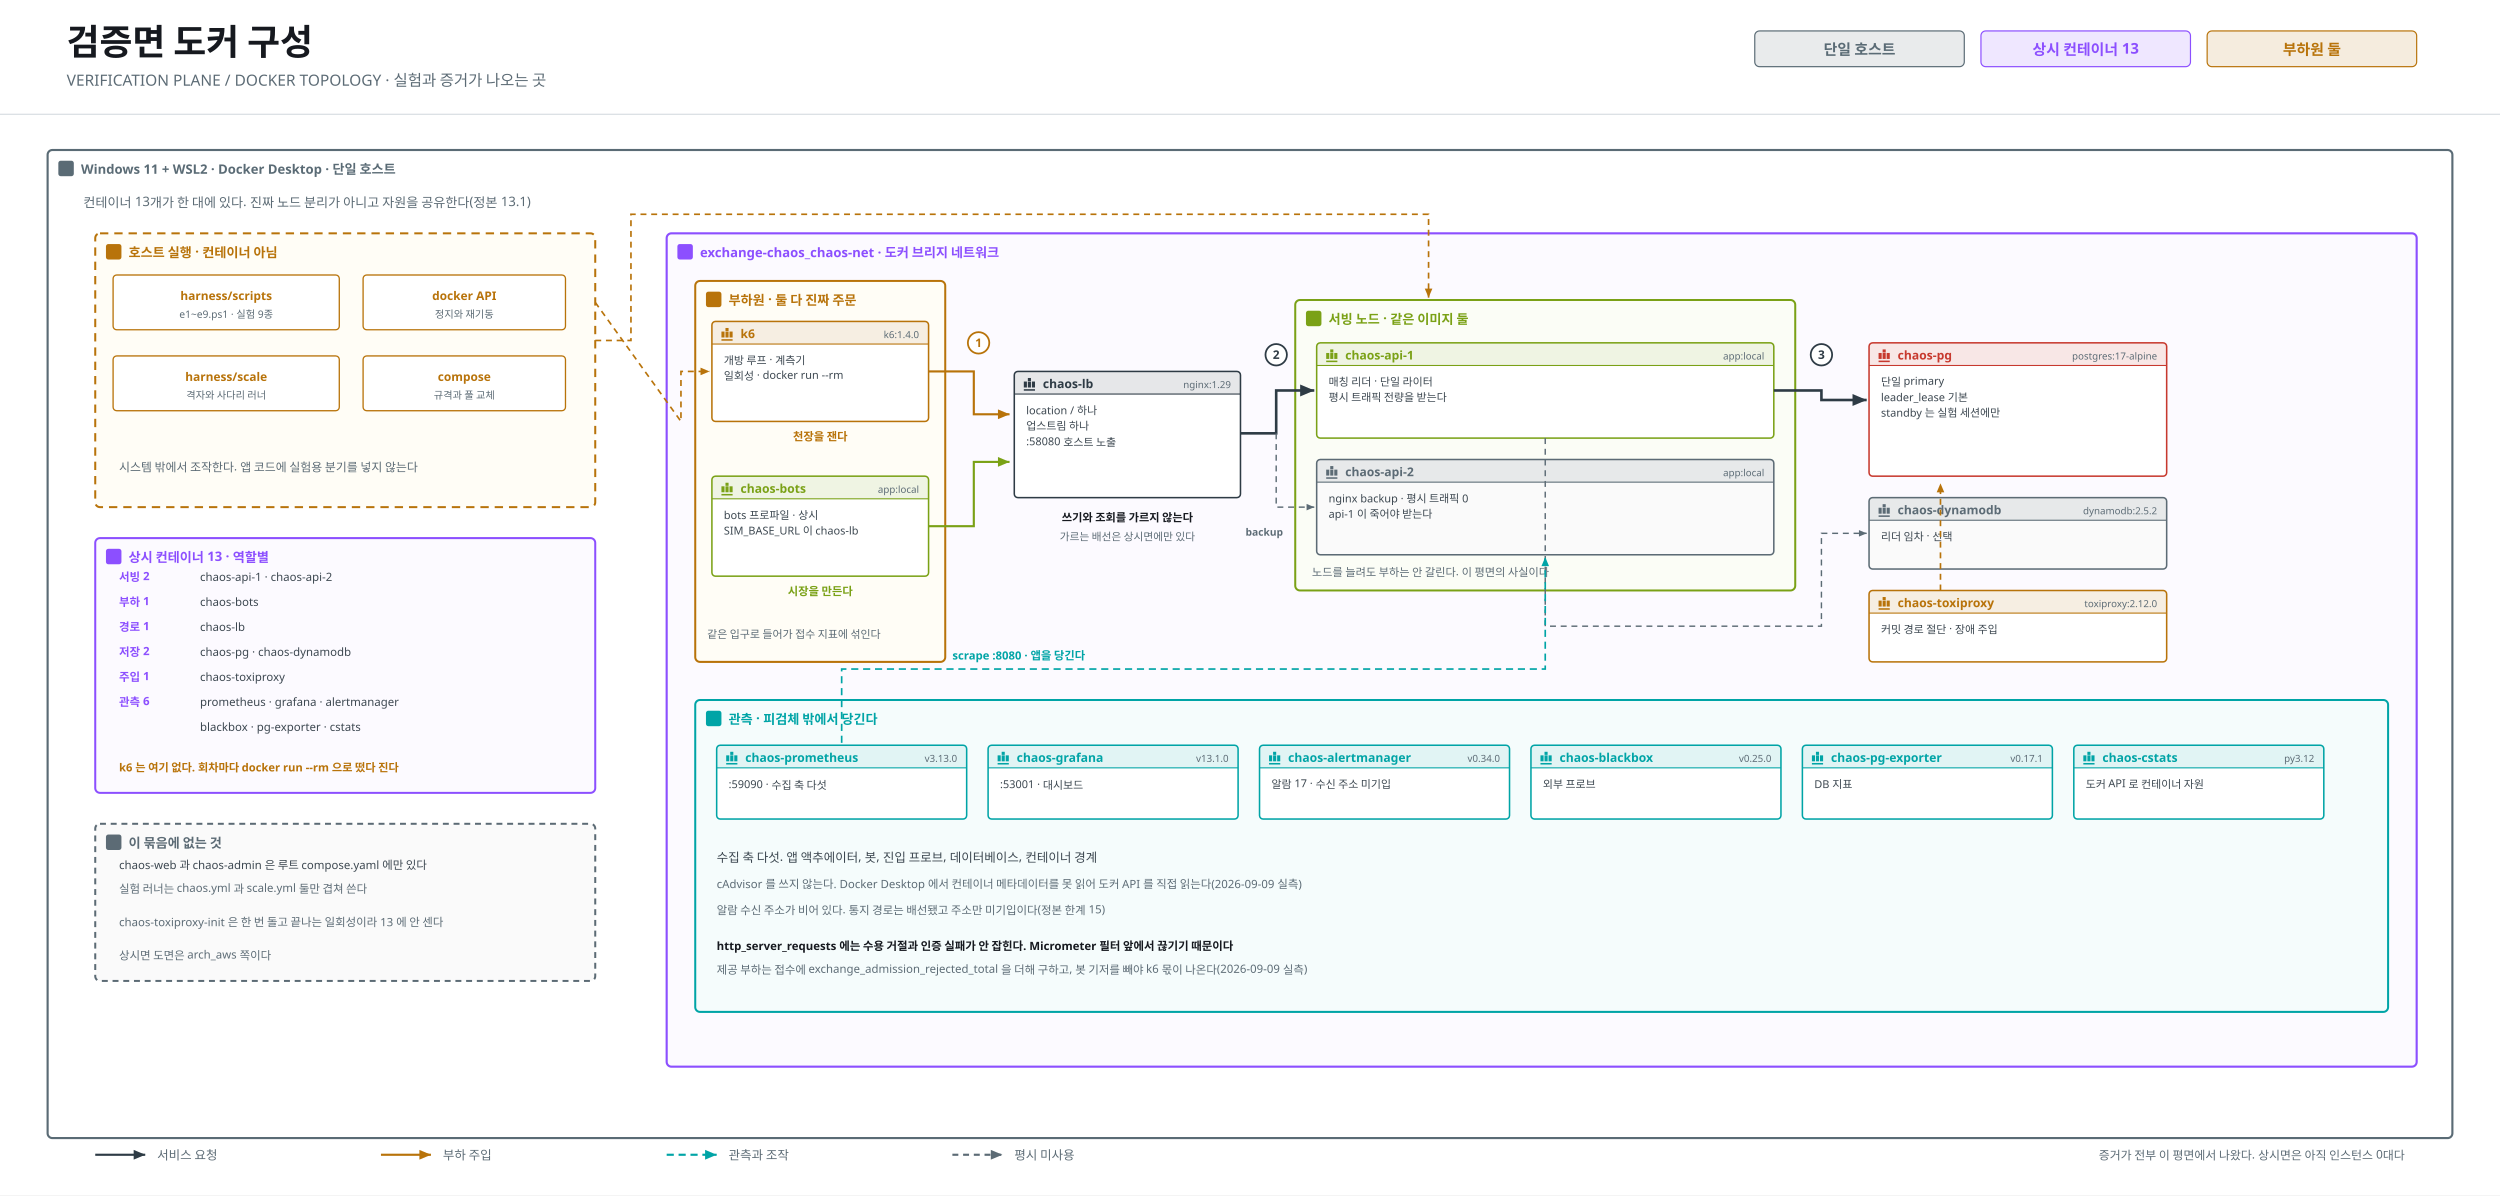
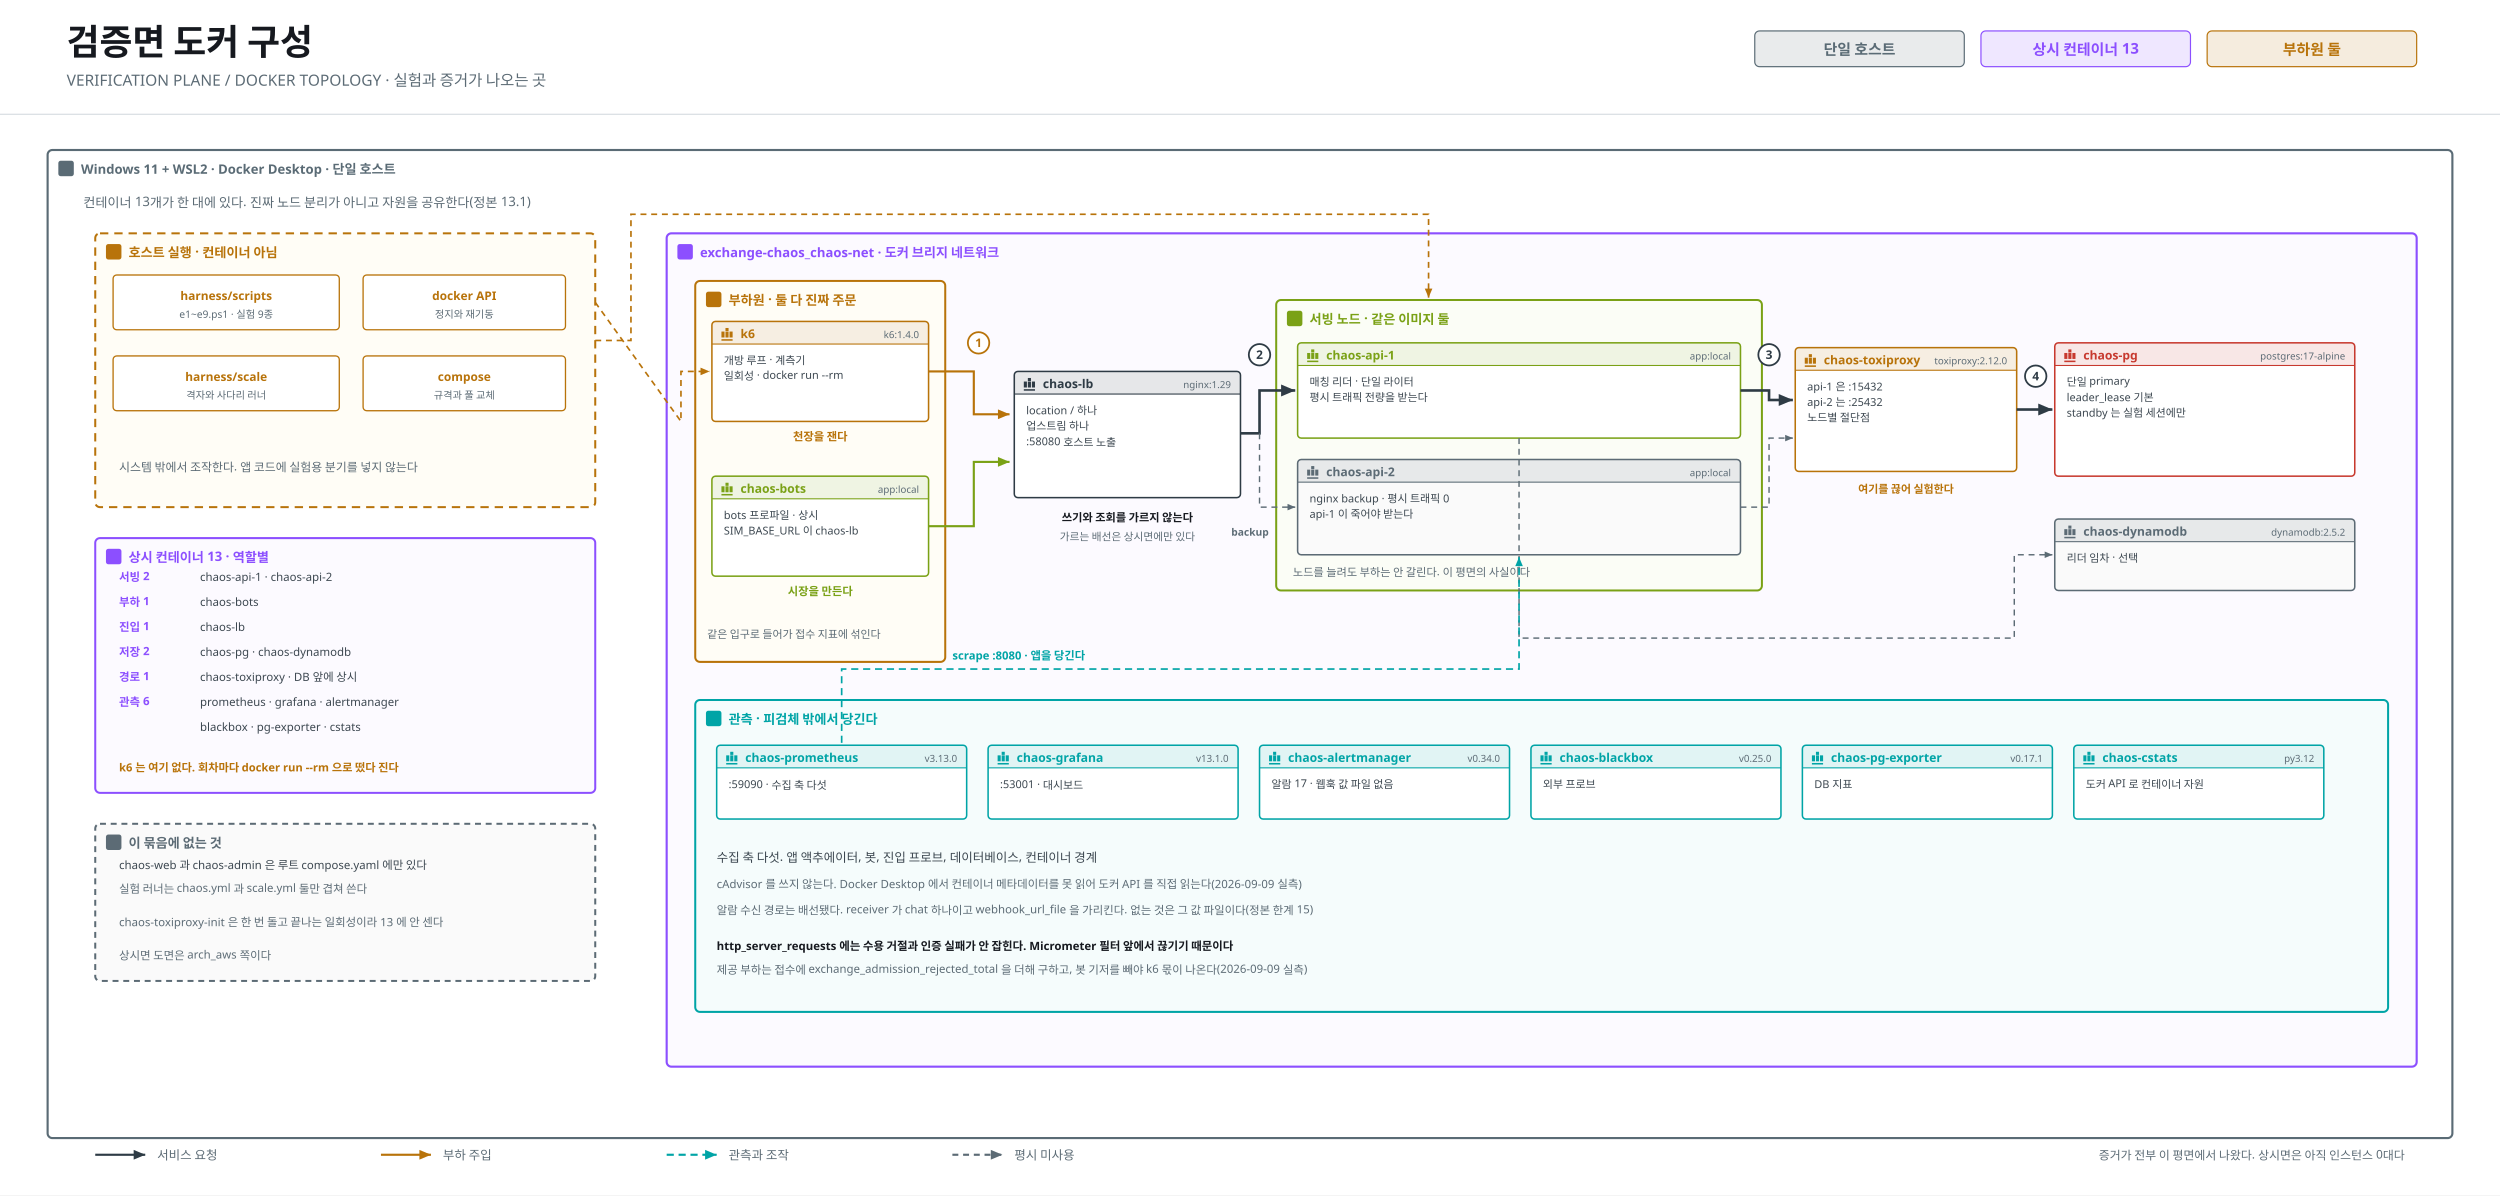
<svg xmlns="http://www.w3.org/2000/svg" width="2100" height="1004" viewBox="0 0 2100 1004">
  <rect width="2100" height="1004" fill="#FFFFFF" />
  <defs>
    <marker id="h2E3B45" viewBox="0 0 10 10" refX="9" refY="5" markerWidth="6" markerHeight="6" orient="auto-start-reverse">
      <path d="M0,1.2 L9,5 L0,8.8 z" fill="#2E3B45" />
    </marker>
    <marker id="hB8730A" viewBox="0 0 10 10" refX="9" refY="5" markerWidth="6" markerHeight="6" orient="auto-start-reverse">
      <path d="M0,1.2 L9,5 L0,8.8 z" fill="#B8730A" />
    </marker>
    <marker id="h00A4A6" viewBox="0 0 10 10" refX="9" refY="5" markerWidth="6" markerHeight="6" orient="auto-start-reverse">
      <path d="M0,1.2 L9,5 L0,8.8 z" fill="#00A4A6" />
    </marker>
    <marker id="h7AA116" viewBox="0 0 10 10" refX="9" refY="5" markerWidth="6" markerHeight="6" orient="auto-start-reverse">
      <path d="M0,1.2 L9,5 L0,8.8 z" fill="#7AA116" />
    </marker>
    <marker id="hC7392E" viewBox="0 0 10 10" refX="9" refY="5" markerWidth="6" markerHeight="6" orient="auto-start-reverse">
      <path d="M0,1.2 L9,5 L0,8.8 z" fill="#C7392E" />
    </marker>
    <marker id="h5C6B75" viewBox="0 0 10 10" refX="9" refY="5" markerWidth="6" markerHeight="6" orient="auto-start-reverse">
      <path d="M0,1.2 L9,5 L0,8.8 z" fill="#5C6B75" />
    </marker>
  </defs>
  <rect x="0" y="0" width="2100" height="96" fill="#FFFFFF" />
  <line x1="0" y1="96" x2="2100" y2="96" stroke="#D7DDE1" stroke-width="1" />
  <text x="56" y="46" font-family="'Malgun Gothic',sans-serif" font-size="30" font-weight="700" fill="#16191F">검증면 도커 구성</text>
  <text x="56" y="72" font-family="'Malgun Gothic',sans-serif" font-size="13" fill="#5C6B75">VERIFICATION PLANE / DOCKER TOPOLOGY · 실험과 증거가 나오는 곳</text>
  <rect x="1474" y="26" width="176" height="30" rx="4" fill="#5A6B7522" stroke="#5A6B75" stroke-width="1" />
  <text x="1562" y="46" font-family="'Malgun Gothic',sans-serif" font-size="12.5" font-weight="700" fill="#5A6B75" text-anchor="middle">단일 호스트</text>
  <rect x="1664" y="26" width="176" height="30" rx="4" fill="#8C4FFF22" stroke="#8C4FFF" stroke-width="1" />
  <text x="1752" y="46" font-family="'Malgun Gothic',sans-serif" font-size="12.5" font-weight="700" fill="#8C4FFF" text-anchor="middle">상시 컨테이너 13</text>
  <rect x="1854" y="26" width="176" height="30" rx="4" fill="#B8730A22" stroke="#B8730A" stroke-width="1" />
  <text x="1942" y="46" font-family="'Malgun Gothic',sans-serif" font-size="12.5" font-weight="700" fill="#B8730A" text-anchor="middle">부하원 둘</text>
  <g transform="translate(0,96)">
    <rect x="40" y="30" width="2020" height="830" rx="4" fill="#FFFFFF" stroke="#5A6B75" stroke-width="1.8" />
    <rect x="49" y="39" width="13" height="13" rx="2" fill="#5A6B75" />
    <text x="68" y="50" font-family="'Malgun Gothic','맑은 고딕',sans-serif" font-size="11" font-weight="700" fill="#5A6B75">Windows 11 + WSL2 · Docker Desktop · 단일 호스트</text>
    <text x="70" y="78" font-family="'Malgun Gothic','맑은 고딕',sans-serif" font-size="11" font-weight="400" fill="#5C6B75" text-anchor="start">컨테이너 13개가 한 대에 있다. 진짜 노드 분리가 아니고 자원을 공유한다(정본 13.1)</text>
    <rect x="80" y="100" width="420" height="230" rx="4" fill="#FFFDF6" stroke="#B8730A" stroke-width="1.7" stroke-dasharray="7 5" />
    <rect x="89" y="109" width="13" height="13" rx="2" fill="#B8730A" />
    <text x="108" y="120" font-family="'Malgun Gothic','맑은 고딕',sans-serif" font-size="11" font-weight="700" fill="#B8730A">호스트 실행 · 컨테이너 아님</text>
    <rect x="95.0" y="135.0" width="190" height="46" rx="3" fill="#FFFFFF" stroke="#B8730A" stroke-width="1.1" />
    <text x="190" y="156" font-family="'Malgun Gothic','맑은 고딕',sans-serif" font-size="10" font-weight="700" fill="#B8730A" text-anchor="middle">harness/scripts</text>
    <text x="190" y="171" font-family="'Malgun Gothic','맑은 고딕',sans-serif" font-size="8.6" font-weight="400" fill="#5C6B75" text-anchor="middle">e1~e9.ps1 · 실험 9종</text>
    <rect x="95.0" y="203.0" width="190" height="46" rx="3" fill="#FFFFFF" stroke="#B8730A" stroke-width="1.1" />
    <text x="190" y="224" font-family="'Malgun Gothic','맑은 고딕',sans-serif" font-size="10" font-weight="700" fill="#B8730A" text-anchor="middle">harness/scale</text>
    <text x="190" y="239" font-family="'Malgun Gothic','맑은 고딕',sans-serif" font-size="8.6" font-weight="400" fill="#5C6B75" text-anchor="middle">격자와 사다리 러너</text>
    <rect x="305.0" y="135.0" width="170" height="46" rx="3" fill="#FFFFFF" stroke="#B8730A" stroke-width="1.1" />
    <text x="390" y="156" font-family="'Malgun Gothic','맑은 고딕',sans-serif" font-size="10" font-weight="700" fill="#B8730A" text-anchor="middle">docker API</text>
    <text x="390" y="171" font-family="'Malgun Gothic','맑은 고딕',sans-serif" font-size="8.6" font-weight="400" fill="#5C6B75" text-anchor="middle">정지와 재기동</text>
    <rect x="305.0" y="203.0" width="170" height="46" rx="3" fill="#FFFFFF" stroke="#B8730A" stroke-width="1.1" />
    <text x="390" y="224" font-family="'Malgun Gothic','맑은 고딕',sans-serif" font-size="10" font-weight="700" fill="#B8730A" text-anchor="middle">compose</text>
    <text x="390" y="239" font-family="'Malgun Gothic','맑은 고딕',sans-serif" font-size="8.6" font-weight="400" fill="#5C6B75" text-anchor="middle">규격과 풀 교체</text>
    <text x="100" y="300" font-family="'Malgun Gothic','맑은 고딕',sans-serif" font-size="10" font-weight="400" fill="#5C6B75" text-anchor="start">시스템 밖에서 조작한다. 앱 코드에 실험용 분기를 넣지 않는다</text>
    <rect x="80" y="356" width="420" height="214" rx="4" fill="#FCFAFF" stroke="#8C4FFF" stroke-width="1.7" />
    <rect x="89" y="365" width="13" height="13" rx="2" fill="#8C4FFF" />
    <text x="108" y="376" font-family="'Malgun Gothic','맑은 고딕',sans-serif" font-size="11" font-weight="700" fill="#8C4FFF">상시 컨테이너 13 · 역할별</text>
    <text x="100" y="392" font-family="'Malgun Gothic','맑은 고딕',sans-serif" font-size="9.6" font-weight="700" fill="#8C4FFF" text-anchor="start">서빙 2</text>
    <text x="168" y="392" font-family="'Malgun Gothic','맑은 고딕',sans-serif" font-size="9.6" font-weight="400" fill="#3C4750" text-anchor="start">chaos-api-1 · chaos-api-2</text>
    <text x="100" y="413" font-family="'Malgun Gothic','맑은 고딕',sans-serif" font-size="9.6" font-weight="700" fill="#8C4FFF" text-anchor="start">부하 1</text>
    <text x="168" y="413" font-family="'Malgun Gothic','맑은 고딕',sans-serif" font-size="9.6" font-weight="400" fill="#3C4750" text-anchor="start">chaos-bots</text>
-     <text x="100" y="434" font-family="'Malgun Gothic','맑은 고딕',sans-serif" font-size="9.6" font-weight="700" fill="#8C4FFF" text-anchor="start">경로 1</text>
+     <text x="100" y="434" font-family="'Malgun Gothic','맑은 고딕',sans-serif" font-size="9.6" font-weight="700" fill="#8C4FFF" text-anchor="start">진입 1</text>
    <text x="168" y="434" font-family="'Malgun Gothic','맑은 고딕',sans-serif" font-size="9.6" font-weight="400" fill="#3C4750" text-anchor="start">chaos-lb</text>
    <text x="100" y="455" font-family="'Malgun Gothic','맑은 고딕',sans-serif" font-size="9.6" font-weight="700" fill="#8C4FFF" text-anchor="start">저장 2</text>
    <text x="168" y="455" font-family="'Malgun Gothic','맑은 고딕',sans-serif" font-size="9.6" font-weight="400" fill="#3C4750" text-anchor="start">chaos-pg · chaos-dynamodb</text>
-     <text x="100" y="476" font-family="'Malgun Gothic','맑은 고딕',sans-serif" font-size="9.6" font-weight="700" fill="#8C4FFF" text-anchor="start">주입 1</text>
-     <text x="168" y="476" font-family="'Malgun Gothic','맑은 고딕',sans-serif" font-size="9.6" font-weight="400" fill="#3C4750" text-anchor="start">chaos-toxiproxy</text>
+     <text x="100" y="476" font-family="'Malgun Gothic','맑은 고딕',sans-serif" font-size="9.6" font-weight="700" fill="#8C4FFF" text-anchor="start">경로 1</text>
+     <text x="168" y="476" font-family="'Malgun Gothic','맑은 고딕',sans-serif" font-size="9.6" font-weight="400" fill="#3C4750" text-anchor="start">chaos-toxiproxy · DB 앞에 상시</text>
    <text x="100" y="497" font-family="'Malgun Gothic','맑은 고딕',sans-serif" font-size="9.6" font-weight="700" fill="#8C4FFF" text-anchor="start">관측 6</text>
    <text x="168" y="497" font-family="'Malgun Gothic','맑은 고딕',sans-serif" font-size="9.6" font-weight="400" fill="#3C4750" text-anchor="start">prometheus · grafana · alertmanager</text>
    <text x="168" y="518" font-family="'Malgun Gothic','맑은 고딕',sans-serif" font-size="9.6" font-weight="400" fill="#3C4750" text-anchor="start">blackbox · pg-exporter · cstats</text>
    <text x="100" y="552" font-family="'Malgun Gothic','맑은 고딕',sans-serif" font-size="9.4" font-weight="700" fill="#B8730A" text-anchor="start">k6 는 여기 없다. 회차마다 docker run --rm 으로 떴다 진다</text>
    <rect x="80" y="596" width="420" height="132" rx="4" fill="#FAFAFA" stroke="#5C6B75" stroke-width="1.7" stroke-dasharray="5 4" />
    <rect x="89" y="605" width="13" height="13" rx="2" fill="#5C6B75" />
    <text x="108" y="616" font-family="'Malgun Gothic','맑은 고딕',sans-serif" font-size="11" font-weight="700" fill="#5C6B75">이 묶음에 없는 것</text>
    <text x="100" y="634" font-family="'Malgun Gothic','맑은 고딕',sans-serif" font-size="9.6" font-weight="400" fill="#3C4750" text-anchor="start">chaos-web 과 chaos-admin 은 루트 compose.yaml 에만 있다</text>
    <text x="100" y="654" font-family="'Malgun Gothic','맑은 고딕',sans-serif" font-size="9.6" font-weight="400" fill="#5C6B75" text-anchor="start">실험 러너는 chaos.yml 과 scale.yml 둘만 겹쳐 쓴다</text>
    <text x="100" y="682" font-family="'Malgun Gothic','맑은 고딕',sans-serif" font-size="9.6" font-weight="400" fill="#5C6B75" text-anchor="start">chaos-toxiproxy-init 은 한 번 돌고 끝나는 일회성이라 13 에 안 센다</text>
    <text x="100" y="710" font-family="'Malgun Gothic','맑은 고딕',sans-serif" font-size="9.6" font-weight="400" fill="#5C6B75" text-anchor="start">상시면 도면은 arch_aws 쪽이다</text>
    <rect x="560" y="100" width="1470" height="700" rx="4" fill="#FCFAFF" stroke="#8C4FFF" stroke-width="1.8" />
    <rect x="569" y="109" width="13" height="13" rx="2" fill="#8C4FFF" />
    <text x="588" y="120" font-family="'Malgun Gothic','맑은 고딕',sans-serif" font-size="11" font-weight="700" fill="#8C4FFF">exchange-chaos_chaos-net · 도커 브리지 네트워크</text>
    <rect x="584" y="140" width="210" height="320" rx="4" fill="#FFFDF6" stroke="#B8730A" stroke-width="1.7" />
    <rect x="593" y="149" width="13" height="13" rx="2" fill="#B8730A" />
    <text x="612" y="160" font-family="'Malgun Gothic','맑은 고딕',sans-serif" font-size="11" font-weight="700" fill="#B8730A">부하원 · 둘 다 진짜 주문</text>
    <rect x="598.0" y="174.0" width="182" height="84" rx="3" fill="#FFFFFF" stroke="#B8730A" stroke-width="1.3" />
    <path d="M598.0,193.0 L598.0,177.0 Q598.0,174.0 601.0,174.0 L777.0,174.0 Q780.0,174.0 780.0,177.0 L780.0,193.0 Z" fill="#B8730A1E" />
    <line x1="598.0" y1="193.0" x2="780.0" y2="193.0" stroke="#B8730A" stroke-width="0.9" />
    <rect x="606.0" y="182.5" width="2.6" height="5" fill="#B8730A" />
    <rect x="609.4" y="182.5" width="2.6" height="5" fill="#B8730A" />
    <rect x="612.8" y="182.5" width="2.6" height="5" fill="#B8730A" />
    <rect x="609.4" y="179.5" width="2.6" height="2.6" fill="#B8730A" />
    <rect x="606.0" y="188.9" width="9.4" height="1.3" fill="#B8730A" />
    <text x="622" y="188" font-family="'Malgun Gothic','맑은 고딕',sans-serif" font-size="10.2" font-weight="700" fill="#B8730A" text-anchor="start">k6</text>
    <text x="772" y="188" font-family="'Malgun Gothic','맑은 고딕',sans-serif" font-size="8.2" font-weight="400" fill="#5C6B75" text-anchor="end">k6:1.4.0</text>
    <text x="608" y="210" font-family="'Malgun Gothic','맑은 고딕',sans-serif" font-size="9.2" font-weight="400" fill="#3C4750" text-anchor="start">개방 루프 · 계측기</text>
    <text x="608" y="223" font-family="'Malgun Gothic','맑은 고딕',sans-serif" font-size="9.2" font-weight="400" fill="#3C4750" text-anchor="start">일회성 · docker run --rm</text>
    <text x="689" y="274" font-family="'Malgun Gothic','맑은 고딕',sans-serif" font-size="9.5" font-weight="700" fill="#B8730A" text-anchor="middle">천장을 잰다</text>
    <rect x="598.0" y="304.0" width="182" height="84" rx="3" fill="#FFFFFF" stroke="#7AA116" stroke-width="1.3" />
    <path d="M598.0,323.0 L598.0,307.0 Q598.0,304.0 601.0,304.0 L777.0,304.0 Q780.0,304.0 780.0,307.0 L780.0,323.0 Z" fill="#7AA1161E" />
    <line x1="598.0" y1="323.0" x2="780.0" y2="323.0" stroke="#7AA116" stroke-width="0.9" />
    <rect x="606.0" y="312.5" width="2.6" height="5" fill="#7AA116" />
    <rect x="609.4" y="312.5" width="2.6" height="5" fill="#7AA116" />
    <rect x="612.8" y="312.5" width="2.6" height="5" fill="#7AA116" />
    <rect x="609.4" y="309.5" width="2.6" height="2.6" fill="#7AA116" />
    <rect x="606.0" y="318.9" width="9.4" height="1.3" fill="#7AA116" />
    <text x="622" y="318" font-family="'Malgun Gothic','맑은 고딕',sans-serif" font-size="10.2" font-weight="700" fill="#7AA116" text-anchor="start">chaos-bots</text>
    <text x="772" y="318" font-family="'Malgun Gothic','맑은 고딕',sans-serif" font-size="8.2" font-weight="400" fill="#5C6B75" text-anchor="end">app:local</text>
    <text x="608" y="340" font-family="'Malgun Gothic','맑은 고딕',sans-serif" font-size="9.2" font-weight="400" fill="#3C4750" text-anchor="start">bots 프로파일 · 상시</text>
    <text x="608" y="353" font-family="'Malgun Gothic','맑은 고딕',sans-serif" font-size="9.2" font-weight="400" fill="#3C4750" text-anchor="start">SIM_BASE_URL 이 chaos-lb</text>
    <text x="689" y="404" font-family="'Malgun Gothic','맑은 고딕',sans-serif" font-size="9.5" font-weight="700" fill="#7AA116" text-anchor="middle">시장을 만든다</text>
    <text x="594" y="440" font-family="'Malgun Gothic','맑은 고딕',sans-serif" font-size="9.2" font-weight="400" fill="#5C6B75" text-anchor="start">같은 입구로 들어가 접수 지표에 섞인다</text>
    <rect x="852.0" y="216.0" width="190" height="106" rx="3" fill="#FFFFFF" stroke="#2E3B45" stroke-width="1.3" />
    <path d="M852.0,235.0 L852.0,219.0 Q852.0,216.0 855.0,216.0 L1039.0,216.0 Q1042.0,216.0 1042.0,219.0 L1042.0,235.0 Z" fill="#2E3B451E" />
    <line x1="852.0" y1="235.0" x2="1042.0" y2="235.0" stroke="#2E3B45" stroke-width="0.9" />
    <rect x="860.0" y="224.5" width="2.6" height="5" fill="#2E3B45" />
    <rect x="863.4" y="224.5" width="2.6" height="5" fill="#2E3B45" />
    <rect x="866.8" y="224.5" width="2.6" height="5" fill="#2E3B45" />
    <rect x="863.4" y="221.5" width="2.6" height="2.6" fill="#2E3B45" />
    <rect x="860.0" y="230.9" width="9.4" height="1.3" fill="#2E3B45" />
    <text x="876" y="230" font-family="'Malgun Gothic','맑은 고딕',sans-serif" font-size="10.2" font-weight="700" fill="#2E3B45" text-anchor="start">chaos-lb</text>
    <text x="1034" y="230" font-family="'Malgun Gothic','맑은 고딕',sans-serif" font-size="8.2" font-weight="400" fill="#5C6B75" text-anchor="end">nginx:1.29</text>
    <text x="862" y="252" font-family="'Malgun Gothic','맑은 고딕',sans-serif" font-size="9.2" font-weight="400" fill="#3C4750" text-anchor="start">location / 하나</text>
    <text x="862" y="265" font-family="'Malgun Gothic','맑은 고딕',sans-serif" font-size="9.2" font-weight="400" fill="#3C4750" text-anchor="start">업스트림 하나</text>
    <text x="862" y="278" font-family="'Malgun Gothic','맑은 고딕',sans-serif" font-size="9.2" font-weight="400" fill="#3C4750" text-anchor="start">:58080 호스트 노출</text>
    <text x="947" y="342" font-family="'Malgun Gothic','맑은 고딕',sans-serif" font-size="9.4" font-weight="700" fill="#16191F" text-anchor="middle">쓰기와 조회를 가르지 않는다</text>
    <text x="947" y="358" font-family="'Malgun Gothic','맑은 고딕',sans-serif" font-size="9" font-weight="400" fill="#5C6B75" text-anchor="middle">가르는 배선은 상시면에만 있다</text>
-     <rect x="1088" y="156" width="420" height="244" rx="4" fill="#FBFDF6" stroke="#7AA116" stroke-width="1.7" />
-     <rect x="1097" y="165" width="13" height="13" rx="2" fill="#7AA116" />
-     <text x="1116" y="176" font-family="'Malgun Gothic','맑은 고딕',sans-serif" font-size="11" font-weight="700" fill="#7AA116">서빙 노드 · 같은 이미지 둘</text>
-     <rect x="1106.0" y="192.0" width="384" height="80" rx="3" fill="#FFFFFF" stroke="#7AA116" stroke-width="1.3" />
-     <path d="M1106.0,211.0 L1106.0,195.0 Q1106.0,192.0 1109.0,192.0 L1487.0,192.0 Q1490.0,192.0 1490.0,195.0 L1490.0,211.0 Z" fill="#7AA1161E" />
-     <line x1="1106.0" y1="211.0" x2="1490.0" y2="211.0" stroke="#7AA116" stroke-width="0.9" />
-     <rect x="1114.0" y="200.5" width="2.6" height="5" fill="#7AA116" />
-     <rect x="1117.4" y="200.5" width="2.6" height="5" fill="#7AA116" />
-     <rect x="1120.8" y="200.5" width="2.6" height="5" fill="#7AA116" />
-     <rect x="1117.4" y="197.5" width="2.6" height="2.6" fill="#7AA116" />
-     <rect x="1114.0" y="206.9" width="9.4" height="1.3" fill="#7AA116" />
-     <text x="1130" y="206" font-family="'Malgun Gothic','맑은 고딕',sans-serif" font-size="10.2" font-weight="700" fill="#7AA116" text-anchor="start">chaos-api-1</text>
-     <text x="1482" y="206" font-family="'Malgun Gothic','맑은 고딕',sans-serif" font-size="8.2" font-weight="400" fill="#5C6B75" text-anchor="end">app:local</text>
-     <text x="1116" y="228" font-family="'Malgun Gothic','맑은 고딕',sans-serif" font-size="9.2" font-weight="400" fill="#3C4750" text-anchor="start">매칭 리더 · 단일 라이터</text>
-     <text x="1116" y="241" font-family="'Malgun Gothic','맑은 고딕',sans-serif" font-size="9.2" font-weight="400" fill="#3C4750" text-anchor="start">평시 트래픽 전량을 받는다</text>
-     <rect x="1106.0" y="290.0" width="384" height="80" rx="3" fill="#FAFAFA" stroke="#5C6B75" stroke-width="1.3" />
-     <path d="M1106.0,309.0 L1106.0,293.0 Q1106.0,290.0 1109.0,290.0 L1487.0,290.0 Q1490.0,290.0 1490.0,293.0 L1490.0,309.0 Z" fill="#5C6B751E" />
-     <line x1="1106.0" y1="309.0" x2="1490.0" y2="309.0" stroke="#5C6B75" stroke-width="0.9" />
-     <rect x="1114.0" y="298.5" width="2.6" height="5" fill="#5C6B75" />
-     <rect x="1117.4" y="298.5" width="2.6" height="5" fill="#5C6B75" />
-     <rect x="1120.8" y="298.5" width="2.6" height="5" fill="#5C6B75" />
-     <rect x="1117.4" y="295.5" width="2.6" height="2.6" fill="#5C6B75" />
-     <rect x="1114.0" y="304.9" width="9.4" height="1.3" fill="#5C6B75" />
-     <text x="1130" y="304" font-family="'Malgun Gothic','맑은 고딕',sans-serif" font-size="10.2" font-weight="700" fill="#5C6B75" text-anchor="start">chaos-api-2</text>
-     <text x="1482" y="304" font-family="'Malgun Gothic','맑은 고딕',sans-serif" font-size="8.2" font-weight="400" fill="#5C6B75" text-anchor="end">app:local</text>
-     <text x="1116" y="326" font-family="'Malgun Gothic','맑은 고딕',sans-serif" font-size="9.2" font-weight="400" fill="#3C4750" text-anchor="start">nginx backup · 평시 트래픽 0</text>
-     <text x="1116" y="339" font-family="'Malgun Gothic','맑은 고딕',sans-serif" font-size="9.2" font-weight="400" fill="#3C4750" text-anchor="start">api-1 이 죽어야 받는다</text>
-     <text x="1102" y="388" font-family="'Malgun Gothic','맑은 고딕',sans-serif" font-size="9.4" font-weight="400" fill="#5C6B75" text-anchor="start">노드를 늘려도 부하는 안 갈린다. 이 평면의 사실이다</text>
-     <rect x="1570.0" y="192.0" width="250" height="112" rx="3" fill="#FFFFFF" stroke="#C7392E" stroke-width="1.3" />
-     <path d="M1570.0,211.0 L1570.0,195.0 Q1570.0,192.0 1573.0,192.0 L1817.0,192.0 Q1820.0,192.0 1820.0,195.0 L1820.0,211.0 Z" fill="#C7392E1E" />
-     <line x1="1570.0" y1="211.0" x2="1820.0" y2="211.0" stroke="#C7392E" stroke-width="0.9" />
-     <rect x="1578.0" y="200.5" width="2.6" height="5" fill="#C7392E" />
-     <rect x="1581.4" y="200.5" width="2.6" height="5" fill="#C7392E" />
-     <rect x="1584.8" y="200.5" width="2.6" height="5" fill="#C7392E" />
-     <rect x="1581.4" y="197.5" width="2.6" height="2.6" fill="#C7392E" />
-     <rect x="1578.0" y="206.9" width="9.4" height="1.3" fill="#C7392E" />
-     <text x="1594" y="206" font-family="'Malgun Gothic','맑은 고딕',sans-serif" font-size="10.2" font-weight="700" fill="#C7392E" text-anchor="start">chaos-pg</text>
-     <text x="1812" y="206" font-family="'Malgun Gothic','맑은 고딕',sans-serif" font-size="8.2" font-weight="400" fill="#5C6B75" text-anchor="end">postgres:17-alpine</text>
-     <text x="1580" y="228" font-family="'Malgun Gothic','맑은 고딕',sans-serif" font-size="9.2" font-weight="400" fill="#3C4750" text-anchor="start">단일 primary</text>
-     <text x="1580" y="241" font-family="'Malgun Gothic','맑은 고딕',sans-serif" font-size="9.2" font-weight="400" fill="#3C4750" text-anchor="start">leader_lease 기본</text>
-     <text x="1580" y="254" font-family="'Malgun Gothic','맑은 고딕',sans-serif" font-size="9.2" font-weight="400" fill="#3C4750" text-anchor="start">standby 는 실험 세션에만</text>
-     <rect x="1570.0" y="322.0" width="250" height="60" rx="3" fill="#FAFAFA" stroke="#5C6B75" stroke-width="1.3" />
-     <path d="M1570.0,341.0 L1570.0,325.0 Q1570.0,322.0 1573.0,322.0 L1817.0,322.0 Q1820.0,322.0 1820.0,325.0 L1820.0,341.0 Z" fill="#5C6B751E" />
-     <line x1="1570.0" y1="341.0" x2="1820.0" y2="341.0" stroke="#5C6B75" stroke-width="0.9" />
-     <rect x="1578.0" y="330.5" width="2.6" height="5" fill="#5C6B75" />
-     <rect x="1581.4" y="330.5" width="2.6" height="5" fill="#5C6B75" />
-     <rect x="1584.8" y="330.5" width="2.6" height="5" fill="#5C6B75" />
-     <rect x="1581.4" y="327.5" width="2.6" height="2.6" fill="#5C6B75" />
-     <rect x="1578.0" y="336.9" width="9.4" height="1.3" fill="#5C6B75" />
-     <text x="1594" y="336" font-family="'Malgun Gothic','맑은 고딕',sans-serif" font-size="10.2" font-weight="700" fill="#5C6B75" text-anchor="start">chaos-dynamodb</text>
-     <text x="1812" y="336" font-family="'Malgun Gothic','맑은 고딕',sans-serif" font-size="8.2" font-weight="400" fill="#5C6B75" text-anchor="end">dynamodb:2.5.2</text>
-     <text x="1580" y="358" font-family="'Malgun Gothic','맑은 고딕',sans-serif" font-size="9.2" font-weight="400" fill="#3C4750" text-anchor="start">리더 임차 · 선택</text>
-     <rect x="1570.0" y="400.0" width="250" height="60" rx="3" fill="#FFFFFF" stroke="#B8730A" stroke-width="1.3" />
-     <path d="M1570.0,419.0 L1570.0,403.0 Q1570.0,400.0 1573.0,400.0 L1817.0,400.0 Q1820.0,400.0 1820.0,403.0 L1820.0,419.0 Z" fill="#B8730A1E" />
-     <line x1="1570.0" y1="419.0" x2="1820.0" y2="419.0" stroke="#B8730A" stroke-width="0.9" />
-     <rect x="1578.0" y="408.5" width="2.6" height="5" fill="#B8730A" />
-     <rect x="1581.4" y="408.5" width="2.6" height="5" fill="#B8730A" />
-     <rect x="1584.8" y="408.5" width="2.6" height="5" fill="#B8730A" />
-     <rect x="1581.4" y="405.5" width="2.6" height="2.6" fill="#B8730A" />
-     <rect x="1578.0" y="414.9" width="9.4" height="1.3" fill="#B8730A" />
-     <text x="1594" y="414" font-family="'Malgun Gothic','맑은 고딕',sans-serif" font-size="10.2" font-weight="700" fill="#B8730A" text-anchor="start">chaos-toxiproxy</text>
-     <text x="1812" y="414" font-family="'Malgun Gothic','맑은 고딕',sans-serif" font-size="8.2" font-weight="400" fill="#5C6B75" text-anchor="end">toxiproxy:2.12.0</text>
-     <text x="1580" y="436" font-family="'Malgun Gothic','맑은 고딕',sans-serif" font-size="9.2" font-weight="400" fill="#3C4750" text-anchor="start">커밋 경로 절단 · 장애 주입</text>
+     <rect x="1072" y="156" width="408" height="244" rx="4" fill="#FBFDF6" stroke="#7AA116" stroke-width="1.7" />
+     <rect x="1081" y="165" width="13" height="13" rx="2" fill="#7AA116" />
+     <text x="1100" y="176" font-family="'Malgun Gothic','맑은 고딕',sans-serif" font-size="11" font-weight="700" fill="#7AA116">서빙 노드 · 같은 이미지 둘</text>
+     <rect x="1090.0" y="192.0" width="372" height="80" rx="3" fill="#FFFFFF" stroke="#7AA116" stroke-width="1.3" />
+     <path d="M1090.0,211.0 L1090.0,195.0 Q1090.0,192.0 1093.0,192.0 L1459.0,192.0 Q1462.0,192.0 1462.0,195.0 L1462.0,211.0 Z" fill="#7AA1161E" />
+     <line x1="1090.0" y1="211.0" x2="1462.0" y2="211.0" stroke="#7AA116" stroke-width="0.9" />
+     <rect x="1098.0" y="200.5" width="2.6" height="5" fill="#7AA116" />
+     <rect x="1101.4" y="200.5" width="2.6" height="5" fill="#7AA116" />
+     <rect x="1104.8" y="200.5" width="2.6" height="5" fill="#7AA116" />
+     <rect x="1101.4" y="197.5" width="2.6" height="2.6" fill="#7AA116" />
+     <rect x="1098.0" y="206.9" width="9.4" height="1.3" fill="#7AA116" />
+     <text x="1114" y="206" font-family="'Malgun Gothic','맑은 고딕',sans-serif" font-size="10.2" font-weight="700" fill="#7AA116" text-anchor="start">chaos-api-1</text>
+     <text x="1454" y="206" font-family="'Malgun Gothic','맑은 고딕',sans-serif" font-size="8.2" font-weight="400" fill="#5C6B75" text-anchor="end">app:local</text>
+     <text x="1100" y="228" font-family="'Malgun Gothic','맑은 고딕',sans-serif" font-size="9.2" font-weight="400" fill="#3C4750" text-anchor="start">매칭 리더 · 단일 라이터</text>
+     <text x="1100" y="241" font-family="'Malgun Gothic','맑은 고딕',sans-serif" font-size="9.2" font-weight="400" fill="#3C4750" text-anchor="start">평시 트래픽 전량을 받는다</text>
+     <rect x="1090.0" y="290.0" width="372" height="80" rx="3" fill="#FAFAFA" stroke="#5C6B75" stroke-width="1.3" />
+     <path d="M1090.0,309.0 L1090.0,293.0 Q1090.0,290.0 1093.0,290.0 L1459.0,290.0 Q1462.0,290.0 1462.0,293.0 L1462.0,309.0 Z" fill="#5C6B751E" />
+     <line x1="1090.0" y1="309.0" x2="1462.0" y2="309.0" stroke="#5C6B75" stroke-width="0.9" />
+     <rect x="1098.0" y="298.5" width="2.6" height="5" fill="#5C6B75" />
+     <rect x="1101.4" y="298.5" width="2.6" height="5" fill="#5C6B75" />
+     <rect x="1104.8" y="298.5" width="2.6" height="5" fill="#5C6B75" />
+     <rect x="1101.4" y="295.5" width="2.6" height="2.6" fill="#5C6B75" />
+     <rect x="1098.0" y="304.9" width="9.4" height="1.3" fill="#5C6B75" />
+     <text x="1114" y="304" font-family="'Malgun Gothic','맑은 고딕',sans-serif" font-size="10.2" font-weight="700" fill="#5C6B75" text-anchor="start">chaos-api-2</text>
+     <text x="1454" y="304" font-family="'Malgun Gothic','맑은 고딕',sans-serif" font-size="8.2" font-weight="400" fill="#5C6B75" text-anchor="end">app:local</text>
+     <text x="1100" y="326" font-family="'Malgun Gothic','맑은 고딕',sans-serif" font-size="9.2" font-weight="400" fill="#3C4750" text-anchor="start">nginx backup · 평시 트래픽 0</text>
+     <text x="1100" y="339" font-family="'Malgun Gothic','맑은 고딕',sans-serif" font-size="9.2" font-weight="400" fill="#3C4750" text-anchor="start">api-1 이 죽어야 받는다</text>
+     <text x="1086" y="388" font-family="'Malgun Gothic','맑은 고딕',sans-serif" font-size="9.4" font-weight="400" fill="#5C6B75" text-anchor="start">노드를 늘려도 부하는 안 갈린다. 이 평면의 사실이다</text>
+     <rect x="1508.0" y="196.0" width="186" height="104" rx="3" fill="#FFFFFF" stroke="#B8730A" stroke-width="1.3" />
+     <path d="M1508.0,215.0 L1508.0,199.0 Q1508.0,196.0 1511.0,196.0 L1691.0,196.0 Q1694.0,196.0 1694.0,199.0 L1694.0,215.0 Z" fill="#B8730A1E" />
+     <line x1="1508.0" y1="215.0" x2="1694.0" y2="215.0" stroke="#B8730A" stroke-width="0.9" />
+     <rect x="1516.0" y="204.5" width="2.6" height="5" fill="#B8730A" />
+     <rect x="1519.4" y="204.5" width="2.6" height="5" fill="#B8730A" />
+     <rect x="1522.8" y="204.5" width="2.6" height="5" fill="#B8730A" />
+     <rect x="1519.4" y="201.5" width="2.6" height="2.6" fill="#B8730A" />
+     <rect x="1516.0" y="210.9" width="9.4" height="1.3" fill="#B8730A" />
+     <text x="1532" y="210" font-family="'Malgun Gothic','맑은 고딕',sans-serif" font-size="10.2" font-weight="700" fill="#B8730A" text-anchor="start">chaos-toxiproxy</text>
+     <text x="1686" y="210" font-family="'Malgun Gothic','맑은 고딕',sans-serif" font-size="8.2" font-weight="400" fill="#5C6B75" text-anchor="end">toxiproxy:2.12.0</text>
+     <text x="1518" y="232" font-family="'Malgun Gothic','맑은 고딕',sans-serif" font-size="9.2" font-weight="400" fill="#3C4750" text-anchor="start">api-1 은 :15432</text>
+     <text x="1518" y="245" font-family="'Malgun Gothic','맑은 고딕',sans-serif" font-size="9.2" font-weight="400" fill="#3C4750" text-anchor="start">api-2 는 :25432</text>
+     <text x="1518" y="258" font-family="'Malgun Gothic','맑은 고딕',sans-serif" font-size="9.2" font-weight="400" fill="#3C4750" text-anchor="start">노드별 절단점</text>
+     <text x="1601" y="318" font-family="'Malgun Gothic','맑은 고딕',sans-serif" font-size="9.2" font-weight="700" fill="#B8730A" text-anchor="middle">여기를 끊어 실험한다</text>
+     <rect x="1726.0" y="192.0" width="252" height="112" rx="3" fill="#FFFFFF" stroke="#C7392E" stroke-width="1.3" />
+     <path d="M1726.0,211.0 L1726.0,195.0 Q1726.0,192.0 1729.0,192.0 L1975.0,192.0 Q1978.0,192.0 1978.0,195.0 L1978.0,211.0 Z" fill="#C7392E1E" />
+     <line x1="1726.0" y1="211.0" x2="1978.0" y2="211.0" stroke="#C7392E" stroke-width="0.9" />
+     <rect x="1734.0" y="200.5" width="2.6" height="5" fill="#C7392E" />
+     <rect x="1737.4" y="200.5" width="2.6" height="5" fill="#C7392E" />
+     <rect x="1740.8" y="200.5" width="2.6" height="5" fill="#C7392E" />
+     <rect x="1737.4" y="197.5" width="2.6" height="2.6" fill="#C7392E" />
+     <rect x="1734.0" y="206.9" width="9.4" height="1.3" fill="#C7392E" />
+     <text x="1750" y="206" font-family="'Malgun Gothic','맑은 고딕',sans-serif" font-size="10.2" font-weight="700" fill="#C7392E" text-anchor="start">chaos-pg</text>
+     <text x="1970" y="206" font-family="'Malgun Gothic','맑은 고딕',sans-serif" font-size="8.2" font-weight="400" fill="#5C6B75" text-anchor="end">postgres:17-alpine</text>
+     <text x="1736" y="228" font-family="'Malgun Gothic','맑은 고딕',sans-serif" font-size="9.2" font-weight="400" fill="#3C4750" text-anchor="start">단일 primary</text>
+     <text x="1736" y="241" font-family="'Malgun Gothic','맑은 고딕',sans-serif" font-size="9.2" font-weight="400" fill="#3C4750" text-anchor="start">leader_lease 기본</text>
+     <text x="1736" y="254" font-family="'Malgun Gothic','맑은 고딕',sans-serif" font-size="9.2" font-weight="400" fill="#3C4750" text-anchor="start">standby 는 실험 세션에만</text>
+     <rect x="1726.0" y="340.0" width="252" height="60" rx="3" fill="#FAFAFA" stroke="#5C6B75" stroke-width="1.3" />
+     <path d="M1726.0,359.0 L1726.0,343.0 Q1726.0,340.0 1729.0,340.0 L1975.0,340.0 Q1978.0,340.0 1978.0,343.0 L1978.0,359.0 Z" fill="#5C6B751E" />
+     <line x1="1726.0" y1="359.0" x2="1978.0" y2="359.0" stroke="#5C6B75" stroke-width="0.9" />
+     <rect x="1734.0" y="348.5" width="2.6" height="5" fill="#5C6B75" />
+     <rect x="1737.4" y="348.5" width="2.6" height="5" fill="#5C6B75" />
+     <rect x="1740.8" y="348.5" width="2.6" height="5" fill="#5C6B75" />
+     <rect x="1737.4" y="345.5" width="2.6" height="2.6" fill="#5C6B75" />
+     <rect x="1734.0" y="354.9" width="9.4" height="1.3" fill="#5C6B75" />
+     <text x="1750" y="354" font-family="'Malgun Gothic','맑은 고딕',sans-serif" font-size="10.2" font-weight="700" fill="#5C6B75" text-anchor="start">chaos-dynamodb</text>
+     <text x="1970" y="354" font-family="'Malgun Gothic','맑은 고딕',sans-serif" font-size="8.2" font-weight="400" fill="#5C6B75" text-anchor="end">dynamodb:2.5.2</text>
+     <text x="1736" y="376" font-family="'Malgun Gothic','맑은 고딕',sans-serif" font-size="9.2" font-weight="400" fill="#3C4750" text-anchor="start">리더 임차 · 선택</text>
    <rect x="584" y="492" width="1422" height="262" rx="4" fill="#F5FCFC" stroke="#00A4A6" stroke-width="1.7" />
    <rect x="593" y="501" width="13" height="13" rx="2" fill="#00A4A6" />
    <text x="612" y="512" font-family="'Malgun Gothic','맑은 고딕',sans-serif" font-size="11" font-weight="700" fill="#00A4A6">관측 · 피검체 밖에서 당긴다</text>
    <rect x="602.0" y="530.0" width="210" height="62" rx="3" fill="#FFFFFF" stroke="#00A4A6" stroke-width="1.3" />
    <path d="M602.0,549.0 L602.0,533.0 Q602.0,530.0 605.0,530.0 L809.0,530.0 Q812.0,530.0 812.0,533.0 L812.0,549.0 Z" fill="#00A4A61E" />
    <line x1="602.0" y1="549.0" x2="812.0" y2="549.0" stroke="#00A4A6" stroke-width="0.9" />
    <rect x="610.0" y="538.5" width="2.6" height="5" fill="#00A4A6" />
    <rect x="613.4" y="538.5" width="2.6" height="5" fill="#00A4A6" />
    <rect x="616.8" y="538.5" width="2.6" height="5" fill="#00A4A6" />
    <rect x="613.4" y="535.5" width="2.6" height="2.6" fill="#00A4A6" />
    <rect x="610.0" y="544.9" width="9.4" height="1.3" fill="#00A4A6" />
    <text x="626" y="544" font-family="'Malgun Gothic','맑은 고딕',sans-serif" font-size="10.2" font-weight="700" fill="#00A4A6" text-anchor="start">chaos-prometheus</text>
    <text x="804" y="544" font-family="'Malgun Gothic','맑은 고딕',sans-serif" font-size="8.2" font-weight="400" fill="#5C6B75" text-anchor="end">v3.13.0</text>
    <text x="612" y="566" font-family="'Malgun Gothic','맑은 고딕',sans-serif" font-size="9.2" font-weight="400" fill="#3C4750" text-anchor="start">:59090 · 수집 축 다섯</text>
    <rect x="830.0" y="530.0" width="210" height="62" rx="3" fill="#FFFFFF" stroke="#00A4A6" stroke-width="1.3" />
    <path d="M830.0,549.0 L830.0,533.0 Q830.0,530.0 833.0,530.0 L1037.0,530.0 Q1040.0,530.0 1040.0,533.0 L1040.0,549.0 Z" fill="#00A4A61E" />
    <line x1="830.0" y1="549.0" x2="1040.0" y2="549.0" stroke="#00A4A6" stroke-width="0.9" />
    <rect x="838.0" y="538.5" width="2.6" height="5" fill="#00A4A6" />
    <rect x="841.4" y="538.5" width="2.6" height="5" fill="#00A4A6" />
    <rect x="844.8" y="538.5" width="2.6" height="5" fill="#00A4A6" />
    <rect x="841.4" y="535.5" width="2.6" height="2.6" fill="#00A4A6" />
    <rect x="838.0" y="544.9" width="9.4" height="1.3" fill="#00A4A6" />
    <text x="854" y="544" font-family="'Malgun Gothic','맑은 고딕',sans-serif" font-size="10.2" font-weight="700" fill="#00A4A6" text-anchor="start">chaos-grafana</text>
    <text x="1032" y="544" font-family="'Malgun Gothic','맑은 고딕',sans-serif" font-size="8.2" font-weight="400" fill="#5C6B75" text-anchor="end">v13.1.0</text>
    <text x="840" y="566" font-family="'Malgun Gothic','맑은 고딕',sans-serif" font-size="9.2" font-weight="400" fill="#3C4750" text-anchor="start">:53001 · 대시보드</text>
    <rect x="1058.0" y="530.0" width="210" height="62" rx="3" fill="#FFFFFF" stroke="#00A4A6" stroke-width="1.3" />
    <path d="M1058.0,549.0 L1058.0,533.0 Q1058.0,530.0 1061.0,530.0 L1265.0,530.0 Q1268.0,530.0 1268.0,533.0 L1268.0,549.0 Z" fill="#00A4A61E" />
    <line x1="1058.0" y1="549.0" x2="1268.0" y2="549.0" stroke="#00A4A6" stroke-width="0.9" />
    <rect x="1066.0" y="538.5" width="2.6" height="5" fill="#00A4A6" />
    <rect x="1069.4" y="538.5" width="2.6" height="5" fill="#00A4A6" />
    <rect x="1072.8" y="538.5" width="2.6" height="5" fill="#00A4A6" />
    <rect x="1069.4" y="535.5" width="2.6" height="2.6" fill="#00A4A6" />
    <rect x="1066.0" y="544.9" width="9.4" height="1.3" fill="#00A4A6" />
    <text x="1082" y="544" font-family="'Malgun Gothic','맑은 고딕',sans-serif" font-size="10.2" font-weight="700" fill="#00A4A6" text-anchor="start">chaos-alertmanager</text>
    <text x="1260" y="544" font-family="'Malgun Gothic','맑은 고딕',sans-serif" font-size="8.2" font-weight="400" fill="#5C6B75" text-anchor="end">v0.34.0</text>
-     <text x="1068" y="566" font-family="'Malgun Gothic','맑은 고딕',sans-serif" font-size="9.2" font-weight="400" fill="#3C4750" text-anchor="start">알람 17 · 수신 주소 미기입</text>
+     <text x="1068" y="566" font-family="'Malgun Gothic','맑은 고딕',sans-serif" font-size="9.2" font-weight="400" fill="#3C4750" text-anchor="start">알람 17 · 웹훅 값 파일 없음</text>
    <rect x="1286.0" y="530.0" width="210" height="62" rx="3" fill="#FFFFFF" stroke="#00A4A6" stroke-width="1.3" />
    <path d="M1286.0,549.0 L1286.0,533.0 Q1286.0,530.0 1289.0,530.0 L1493.0,530.0 Q1496.0,530.0 1496.0,533.0 L1496.0,549.0 Z" fill="#00A4A61E" />
    <line x1="1286.0" y1="549.0" x2="1496.0" y2="549.0" stroke="#00A4A6" stroke-width="0.9" />
    <rect x="1294.0" y="538.5" width="2.6" height="5" fill="#00A4A6" />
    <rect x="1297.4" y="538.5" width="2.6" height="5" fill="#00A4A6" />
    <rect x="1300.8" y="538.5" width="2.6" height="5" fill="#00A4A6" />
    <rect x="1297.4" y="535.5" width="2.6" height="2.6" fill="#00A4A6" />
    <rect x="1294.0" y="544.9" width="9.4" height="1.3" fill="#00A4A6" />
    <text x="1310" y="544" font-family="'Malgun Gothic','맑은 고딕',sans-serif" font-size="10.2" font-weight="700" fill="#00A4A6" text-anchor="start">chaos-blackbox</text>
    <text x="1488" y="544" font-family="'Malgun Gothic','맑은 고딕',sans-serif" font-size="8.2" font-weight="400" fill="#5C6B75" text-anchor="end">v0.25.0</text>
    <text x="1296" y="566" font-family="'Malgun Gothic','맑은 고딕',sans-serif" font-size="9.2" font-weight="400" fill="#3C4750" text-anchor="start">외부 프로브</text>
    <rect x="1514.0" y="530.0" width="210" height="62" rx="3" fill="#FFFFFF" stroke="#00A4A6" stroke-width="1.3" />
    <path d="M1514.0,549.0 L1514.0,533.0 Q1514.0,530.0 1517.0,530.0 L1721.0,530.0 Q1724.0,530.0 1724.0,533.0 L1724.0,549.0 Z" fill="#00A4A61E" />
    <line x1="1514.0" y1="549.0" x2="1724.0" y2="549.0" stroke="#00A4A6" stroke-width="0.9" />
    <rect x="1522.0" y="538.5" width="2.6" height="5" fill="#00A4A6" />
    <rect x="1525.4" y="538.5" width="2.6" height="5" fill="#00A4A6" />
    <rect x="1528.8" y="538.5" width="2.6" height="5" fill="#00A4A6" />
    <rect x="1525.4" y="535.5" width="2.6" height="2.6" fill="#00A4A6" />
    <rect x="1522.0" y="544.9" width="9.4" height="1.3" fill="#00A4A6" />
    <text x="1538" y="544" font-family="'Malgun Gothic','맑은 고딕',sans-serif" font-size="10.2" font-weight="700" fill="#00A4A6" text-anchor="start">chaos-pg-exporter</text>
    <text x="1716" y="544" font-family="'Malgun Gothic','맑은 고딕',sans-serif" font-size="8.2" font-weight="400" fill="#5C6B75" text-anchor="end">v0.17.1</text>
    <text x="1524" y="566" font-family="'Malgun Gothic','맑은 고딕',sans-serif" font-size="9.2" font-weight="400" fill="#3C4750" text-anchor="start">DB 지표</text>
    <rect x="1742.0" y="530.0" width="210" height="62" rx="3" fill="#FFFFFF" stroke="#00A4A6" stroke-width="1.3" />
    <path d="M1742.0,549.0 L1742.0,533.0 Q1742.0,530.0 1745.0,530.0 L1949.0,530.0 Q1952.0,530.0 1952.0,533.0 L1952.0,549.0 Z" fill="#00A4A61E" />
    <line x1="1742.0" y1="549.0" x2="1952.0" y2="549.0" stroke="#00A4A6" stroke-width="0.9" />
    <rect x="1750.0" y="538.5" width="2.6" height="5" fill="#00A4A6" />
    <rect x="1753.4" y="538.5" width="2.6" height="5" fill="#00A4A6" />
    <rect x="1756.8" y="538.5" width="2.6" height="5" fill="#00A4A6" />
    <rect x="1753.4" y="535.5" width="2.6" height="2.6" fill="#00A4A6" />
    <rect x="1750.0" y="544.9" width="9.4" height="1.3" fill="#00A4A6" />
    <text x="1766" y="544" font-family="'Malgun Gothic','맑은 고딕',sans-serif" font-size="10.2" font-weight="700" fill="#00A4A6" text-anchor="start">chaos-cstats</text>
    <text x="1944" y="544" font-family="'Malgun Gothic','맑은 고딕',sans-serif" font-size="8.2" font-weight="400" fill="#5C6B75" text-anchor="end">py3.12</text>
    <text x="1752" y="566" font-family="'Malgun Gothic','맑은 고딕',sans-serif" font-size="9.2" font-weight="400" fill="#3C4750" text-anchor="start">도커 API 로 컨테이너 자원</text>
    <text x="602" y="628" font-family="'Malgun Gothic','맑은 고딕',sans-serif" font-size="10.5" font-weight="400" fill="#3C4750" text-anchor="start">수집 축 다섯. 앱 액추에이터, 봇, 진입 프로브, 데이터베이스, 컨테이너 경계</text>
    <text x="602" y="650" font-family="'Malgun Gothic','맑은 고딕',sans-serif" font-size="9.6" font-weight="400" fill="#5C6B75" text-anchor="start">cAdvisor 를 쓰지 않는다. Docker Desktop 에서 컨테이너 메타데이터를 못 읽어 도커 API 를 직접 읽는다(2026-09-09 실측)</text>
-     <text x="602" y="672" font-family="'Malgun Gothic','맑은 고딕',sans-serif" font-size="9.6" font-weight="400" fill="#5C6B75" text-anchor="start">알람 수신 주소가 비어 있다. 통지 경로는 배선됐고 주소만 미기입이다(정본 한계 15)</text>
+     <text x="602" y="672" font-family="'Malgun Gothic','맑은 고딕',sans-serif" font-size="9.6" font-weight="400" fill="#5C6B75" text-anchor="start">알람 수신 경로는 배선됐다. receiver 가 chat 하나이고 webhook_url_file 을 가리킨다. 없는 것은 그 값 파일이다(정본 한계 15)</text>
    <text x="602" y="702" font-family="'Malgun Gothic','맑은 고딕',sans-serif" font-size="9.6" font-weight="700" fill="#16191F" text-anchor="start">http_server_requests 에는 수용 거절과 인증 실패가 안 잡힌다. Micrometer 필터 앞에서 끊기기 때문이다</text>
    <text x="602" y="722" font-family="'Malgun Gothic','맑은 고딕',sans-serif" font-size="9.6" font-weight="400" fill="#5C6B75" text-anchor="start">제공 부하는 접수에 exchange_admission_rejected_total 을 더해 구하고, 봇 기저를 빼야 k6 몫이 나온다(2026-09-09 실측)</text>
    <polyline points="780,216 818,216 818,252 848,252" fill="none" stroke="#B8730A" stroke-width="1.8" marker-end="url(#hB8730A)" />
    <polyline points="780,346 818,346 818,292 848,292" fill="none" stroke="#7AA116" stroke-width="1.8" marker-end="url(#h7AA116)" />
-     <polyline points="1042,268 1072,268 1072,232 1104,232" fill="none" stroke="#2E3B45" stroke-width="2.2" marker-end="url(#h2E3B45)" />
-     <polyline points="1072,268 1072,330 1104,330" fill="none" stroke="#5C6B75" stroke-width="1.2" stroke-dasharray="5 4" marker-end="url(#h5C6B75)" />
-     <text x="1062" y="354" font-family="'Malgun Gothic','맑은 고딕',sans-serif" font-size="8.6" font-weight="700" fill="#5C6B75" text-anchor="middle">backup</text>
-     <polyline points="1490,232 1530,232 1530,240 1568,240" fill="none" stroke="#2E3B45" stroke-width="2.2" marker-end="url(#h2E3B45)" />
+     <polyline points="1042,268 1058,268 1058,232 1088,232" fill="none" stroke="#2E3B45" stroke-width="2.2" marker-end="url(#h2E3B45)" />
+     <polyline points="1058,268 1058,330 1088,330" fill="none" stroke="#5C6B75" stroke-width="1.2" stroke-dasharray="5 4" marker-end="url(#h5C6B75)" />
+     <text x="1050" y="354" font-family="'Malgun Gothic','맑은 고딕',sans-serif" font-size="8.6" font-weight="700" fill="#5C6B75" text-anchor="middle">backup</text>
+     <polyline points="1462,232 1486,232 1486,240 1506,240" fill="none" stroke="#2E3B45" stroke-width="2.2" marker-end="url(#h2E3B45)" />
+     <polyline points="1462,330 1486,330 1486,272 1506,272" fill="none" stroke="#5C6B75" stroke-width="1.2" stroke-dasharray="5 4" marker-end="url(#h5C6B75)" />
+     <polyline points="1694,248 1724,248" fill="none" stroke="#2E3B45" stroke-width="2.2" marker-end="url(#h2E3B45)" />
    <circle cx="822" cy="192" r="9" fill="#FFFFFF" stroke="#B8730A" stroke-width="1.5" />
    <text x="822" y="195.5" font-family="'Malgun Gothic','맑은 고딕',sans-serif" font-size="10" font-weight="700" fill="#B8730A" text-anchor="middle">1</text>
-     <circle cx="1072" cy="202" r="9" fill="#FFFFFF" stroke="#2E3B45" stroke-width="1.5" />
-     <text x="1072" y="205.5" font-family="'Malgun Gothic','맑은 고딕',sans-serif" font-size="10" font-weight="700" fill="#2E3B45" text-anchor="middle">2</text>
-     <circle cx="1530" cy="202" r="9" fill="#FFFFFF" stroke="#2E3B45" stroke-width="1.5" />
-     <text x="1530" y="205.5" font-family="'Malgun Gothic','맑은 고딕',sans-serif" font-size="10" font-weight="700" fill="#2E3B45" text-anchor="middle">3</text>
-     <polyline points="1298,272 1298,430 1530,430 1530,352 1568,352" fill="none" stroke="#5C6B75" stroke-width="1.2" stroke-dasharray="5 4" marker-end="url(#h5C6B75)" />
-     <polyline points="1630,400 1630,310" fill="none" stroke="#B8730A" stroke-width="1.4" stroke-dasharray="5 4" marker-end="url(#hB8730A)" />
-     <polyline points="707,528 707,466 1298,466 1298,372" fill="none" stroke="#00A4A6" stroke-width="1.4" stroke-dasharray="6 4" marker-end="url(#h00A4A6)" />
+     <circle cx="1058" cy="202" r="9" fill="#FFFFFF" stroke="#2E3B45" stroke-width="1.5" />
+     <text x="1058" y="205.5" font-family="'Malgun Gothic','맑은 고딕',sans-serif" font-size="10" font-weight="700" fill="#2E3B45" text-anchor="middle">2</text>
+     <circle cx="1486" cy="202" r="9" fill="#FFFFFF" stroke="#2E3B45" stroke-width="1.5" />
+     <text x="1486" y="205.5" font-family="'Malgun Gothic','맑은 고딕',sans-serif" font-size="10" font-weight="700" fill="#2E3B45" text-anchor="middle">3</text>
+     <circle cx="1710" cy="220" r="9" fill="#FFFFFF" stroke="#2E3B45" stroke-width="1.5" />
+     <text x="1710" y="223.5" font-family="'Malgun Gothic','맑은 고딕',sans-serif" font-size="10" font-weight="700" fill="#2E3B45" text-anchor="middle">4</text>
+     <polyline points="1276,272 1276,440 1692,440 1692,370 1724,370" fill="none" stroke="#5C6B75" stroke-width="1.2" stroke-dasharray="5 4" marker-end="url(#h5C6B75)" />
+     <polyline points="707,528 707,466 1276,466 1276,372" fill="none" stroke="#00A4A6" stroke-width="1.4" stroke-dasharray="6 4" marker-end="url(#h00A4A6)" />
    <text x="800" y="458" font-family="'Malgun Gothic','맑은 고딕',sans-serif" font-size="9.5" font-weight="700" fill="#00A4A6" text-anchor="start">scrape :8080 · 앱을 당긴다</text>
    <polyline points="500,190 530,190 530,84 1200,84 1200,154" fill="none" stroke="#B8730A" stroke-width="1.4" stroke-dasharray="5 4" marker-end="url(#hB8730A)" />
    <polyline points="500,158 572,258 572,216 596,216" fill="none" stroke="#B8730A" stroke-width="1.4" stroke-dasharray="5 4" marker-end="url(#hB8730A)" />
    <polyline points="80,874 122,874" fill="none" stroke="#2E3B45" stroke-width="1.8" marker-end="url(#h2E3B45)" />
    <text x="132" y="878" font-family="'Malgun Gothic','맑은 고딕',sans-serif" font-size="10.5" font-weight="400" fill="#5C6B75" text-anchor="start">서비스 요청</text>
    <polyline points="320,874 362,874" fill="none" stroke="#B8730A" stroke-width="1.8" marker-end="url(#hB8730A)" />
    <text x="372" y="878" font-family="'Malgun Gothic','맑은 고딕',sans-serif" font-size="10.5" font-weight="400" fill="#5C6B75" text-anchor="start">부하 주입</text>
    <polyline points="560,874 602,874" fill="none" stroke="#00A4A6" stroke-width="1.8" stroke-dasharray="6 4" marker-end="url(#h00A4A6)" />
    <text x="612" y="878" font-family="'Malgun Gothic','맑은 고딕',sans-serif" font-size="10.5" font-weight="400" fill="#5C6B75" text-anchor="start">관측과 조작</text>
    <polyline points="800,874 842,874" fill="none" stroke="#5C6B75" stroke-width="1.8" stroke-dasharray="5 4" marker-end="url(#h5C6B75)" />
    <text x="852" y="878" font-family="'Malgun Gothic','맑은 고딕',sans-serif" font-size="10.5" font-weight="400" fill="#5C6B75" text-anchor="start">평시 미사용</text>
    <text x="2020" y="878" font-family="'Malgun Gothic','맑은 고딕',sans-serif" font-size="10" font-weight="400" fill="#5C6B75" text-anchor="end">증거가 전부 이 평면에서 나왔다. 상시면은 아직 인스턴스 0대다</text>
  </g>
</svg>
